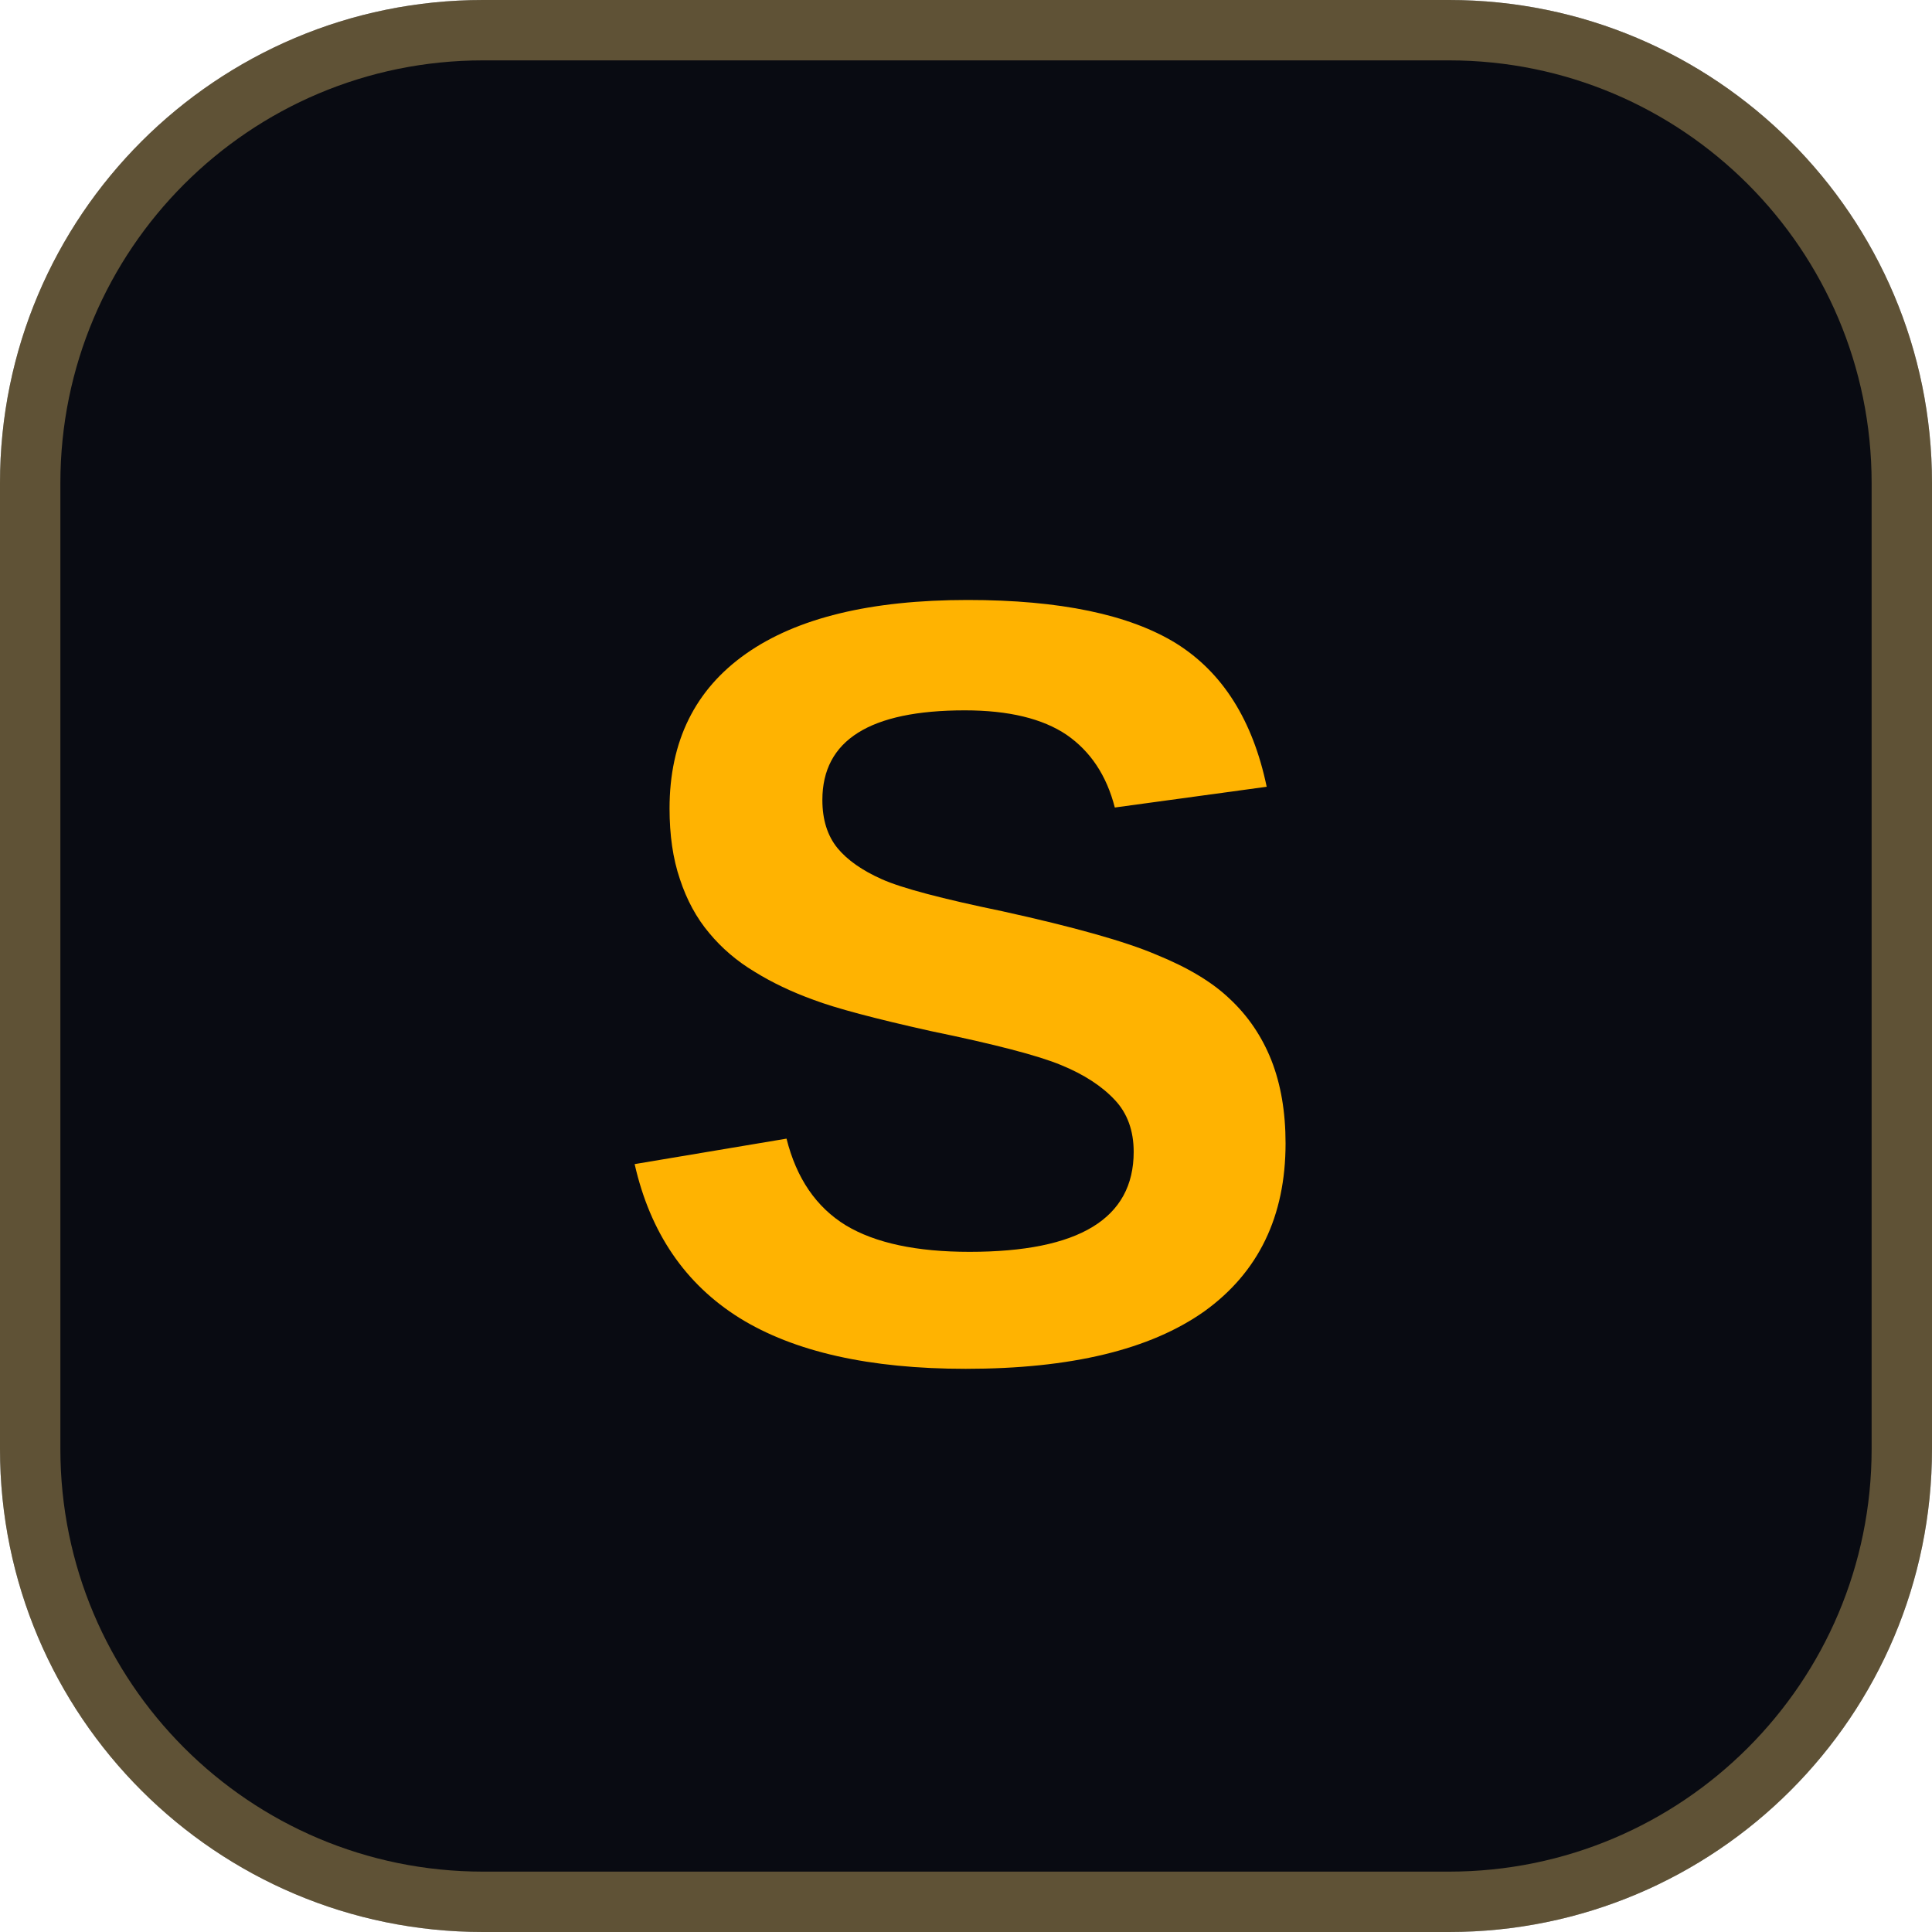
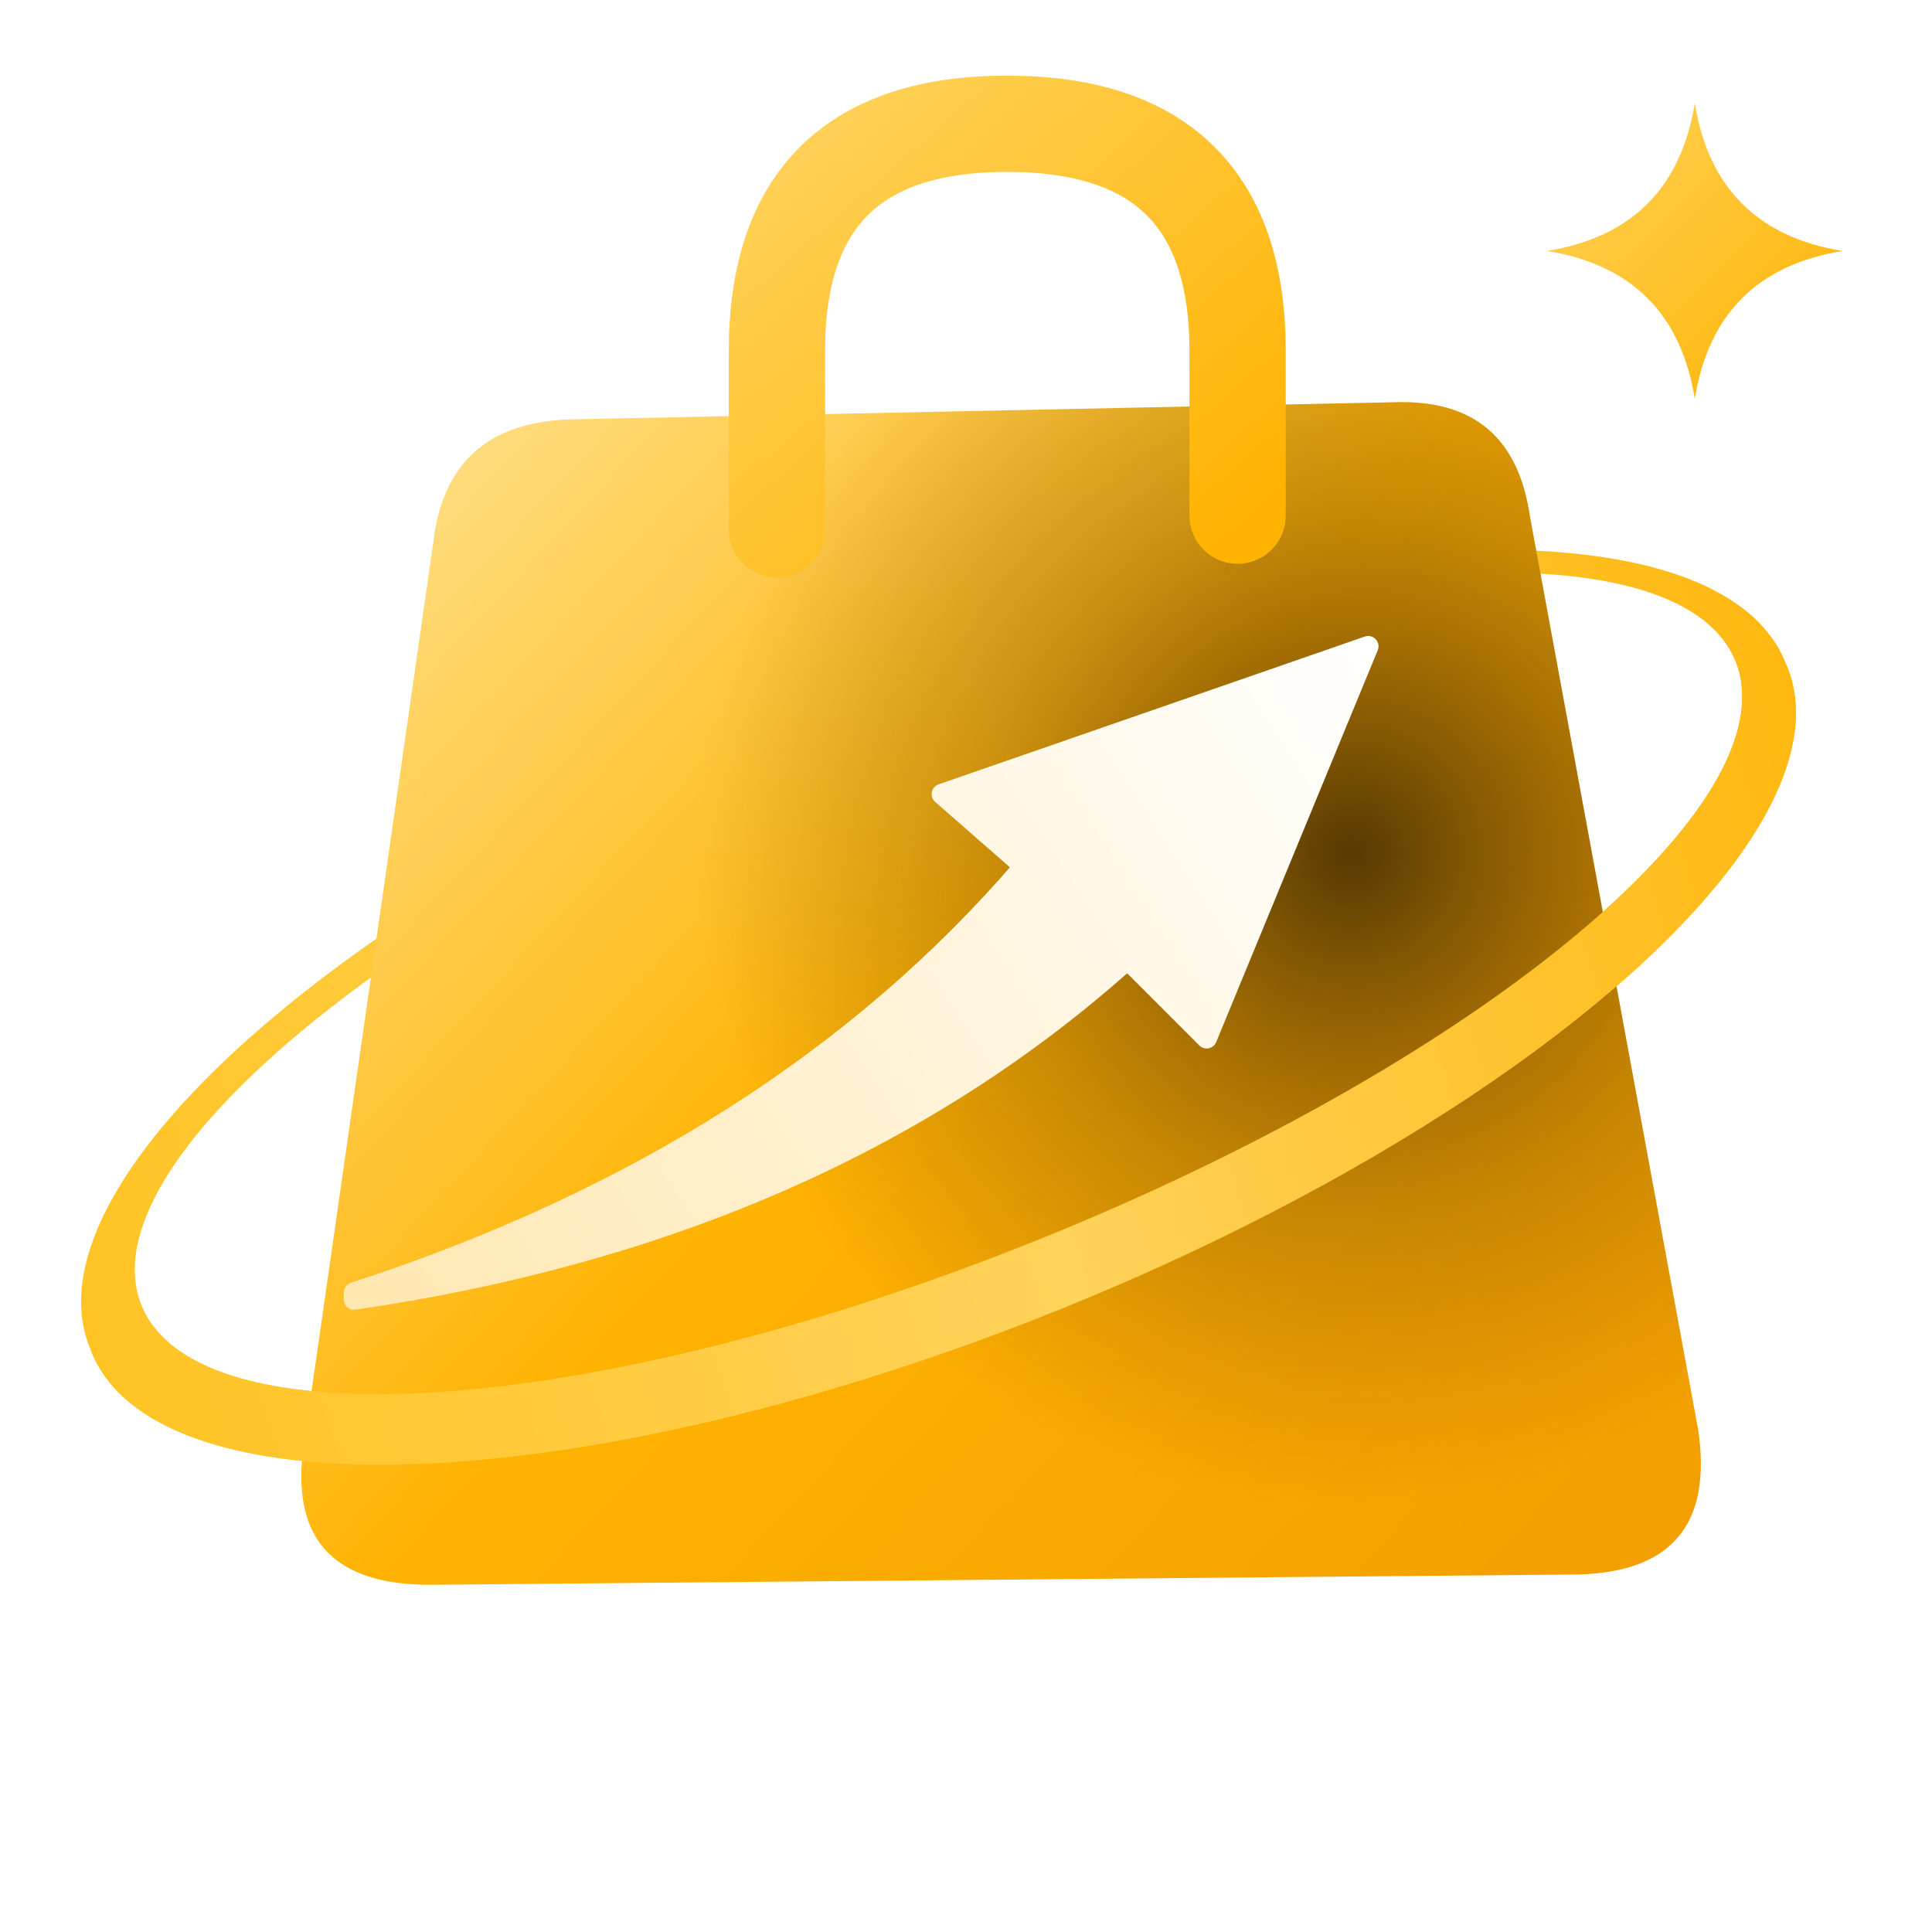
- <svg xmlns="http://www.w3.org/2000/svg" viewBox="0 0 32 32">
-   <rect width="32" height="32" rx="8" fill="#090B12" />
-   <rect x=".5" y=".5" width="31" height="31" rx="7.5" fill="none" stroke="#FFD87A" stroke-opacity=".35" />
-   <text x="16" y="22.5" text-anchor="middle" font-family="Arial, Helvetica, sans-serif" font-size="18" font-weight="700" fill="#FFB301">S</text>
+ <svg xmlns="http://www.w3.org/2000/svg" viewBox="112 112 562 562">
+   <defs>
+     <linearGradient id="ssBag" x1="230" y1="230" x2="600" y2="575" gradientUnits="userSpaceOnUse">
+       <stop offset="0" stop-color="#FFE08A" />
+       <stop offset=".45" stop-color="#FFB301" />
+       <stop offset="1" stop-color="#F29E00" />
+     </linearGradient>
+     <radialGradient id="ssShade" cx="505" cy="360" r="190" gradientUnits="userSpaceOnUse">
+       <stop offset="0" stop-color="#3A2404" stop-opacity=".85" />
+       <stop offset=".55" stop-color="#6B4306" stop-opacity=".35" />
+       <stop offset="1" stop-color="#6B4306" stop-opacity="0" />
+     </radialGradient>
+     <linearGradient id="ssGold" x1="0" y1="0" x2="1" y2="1">
+       <stop offset="0" stop-color="#FFD25A" />
+       <stop offset="1" stop-color="#FFB301" />
+     </linearGradient>
+     <linearGradient id="ssRing" x1="110" y1="500" x2="690" y2="320" gradientUnits="userSpaceOnUse">
+       <stop offset="0" stop-color="#FFC21F" />
+       <stop offset=".5" stop-color="#FFD25A" />
+       <stop offset="1" stop-color="#FFB301" />
+     </linearGradient>
+     <linearGradient id="ssArrow" x1="215" y1="490" x2="510" y2="300" gradientUnits="userSpaceOnUse">
+       <stop offset="0" stop-color="#FFE7B0" />
+       <stop offset="1" stop-color="#FFFFFF" />
+     </linearGradient>
+     <clipPath id="ssFront">
+       <path d="M0 560.5 L800 237.3 L800 800 L0 800 Z" />
+     </clipPath>
+   </defs>
+   <path d="M138.4 504.7 A266 94 -22 1 0 631.6 305.3 A266 94 -22 1 0 138.4 504.7 Z M153.2 491.8 A250 80 -22 1 0 616.8 304.3 A250 80 -22 1 0 153.2 491.8 Z" fill="url(#ssRing)" fill-rule="evenodd" />
+   <path id="ssBody" d="M278 234 L518 229 Q552 228 557 262 L606 528 Q612 569 571 570 L237 573 Q196 573 200 535 L238 270 Q242 235 278 234 Z" fill="url(#ssBag)" />
+   <path d="M278 234 L518 229 Q552 228 557 262 L606 528 Q612 569 571 570 L237 573 Q196 573 200 535 L238 270 Q242 235 278 234 Z" fill="url(#ssShade)" />
+   <path d="M338 266 V214 Q338 148 405 148 Q472 148 472 214 V262" fill="none" stroke="url(#ssGold)" stroke-width="28" stroke-linecap="round" />
+   <path d="M215 488 Q338 448 410 364 L386 343 L510 300 L463 414 L440 391 Q352 470 215 490 Z" fill="url(#ssArrow)" stroke="url(#ssArrow)" stroke-width="6" stroke-linejoin="round" />
+   <path d="M138.4 504.7 A266 94 -22 1 0 631.6 305.3 A266 94 -22 1 0 138.4 504.7 Z M153.2 491.8 A250 80 -22 1 0 616.8 304.3 A250 80 -22 1 0 153.2 491.8 Z" fill="url(#ssRing)" fill-rule="evenodd" clip-path="url(#ssFront)" />
+   <path d="M605 142 Q611 179 648 185 Q611 191 605 228 Q599 191 562 185 Q599 179 605 142 Z" fill="url(#ssGold)" />
</svg>
